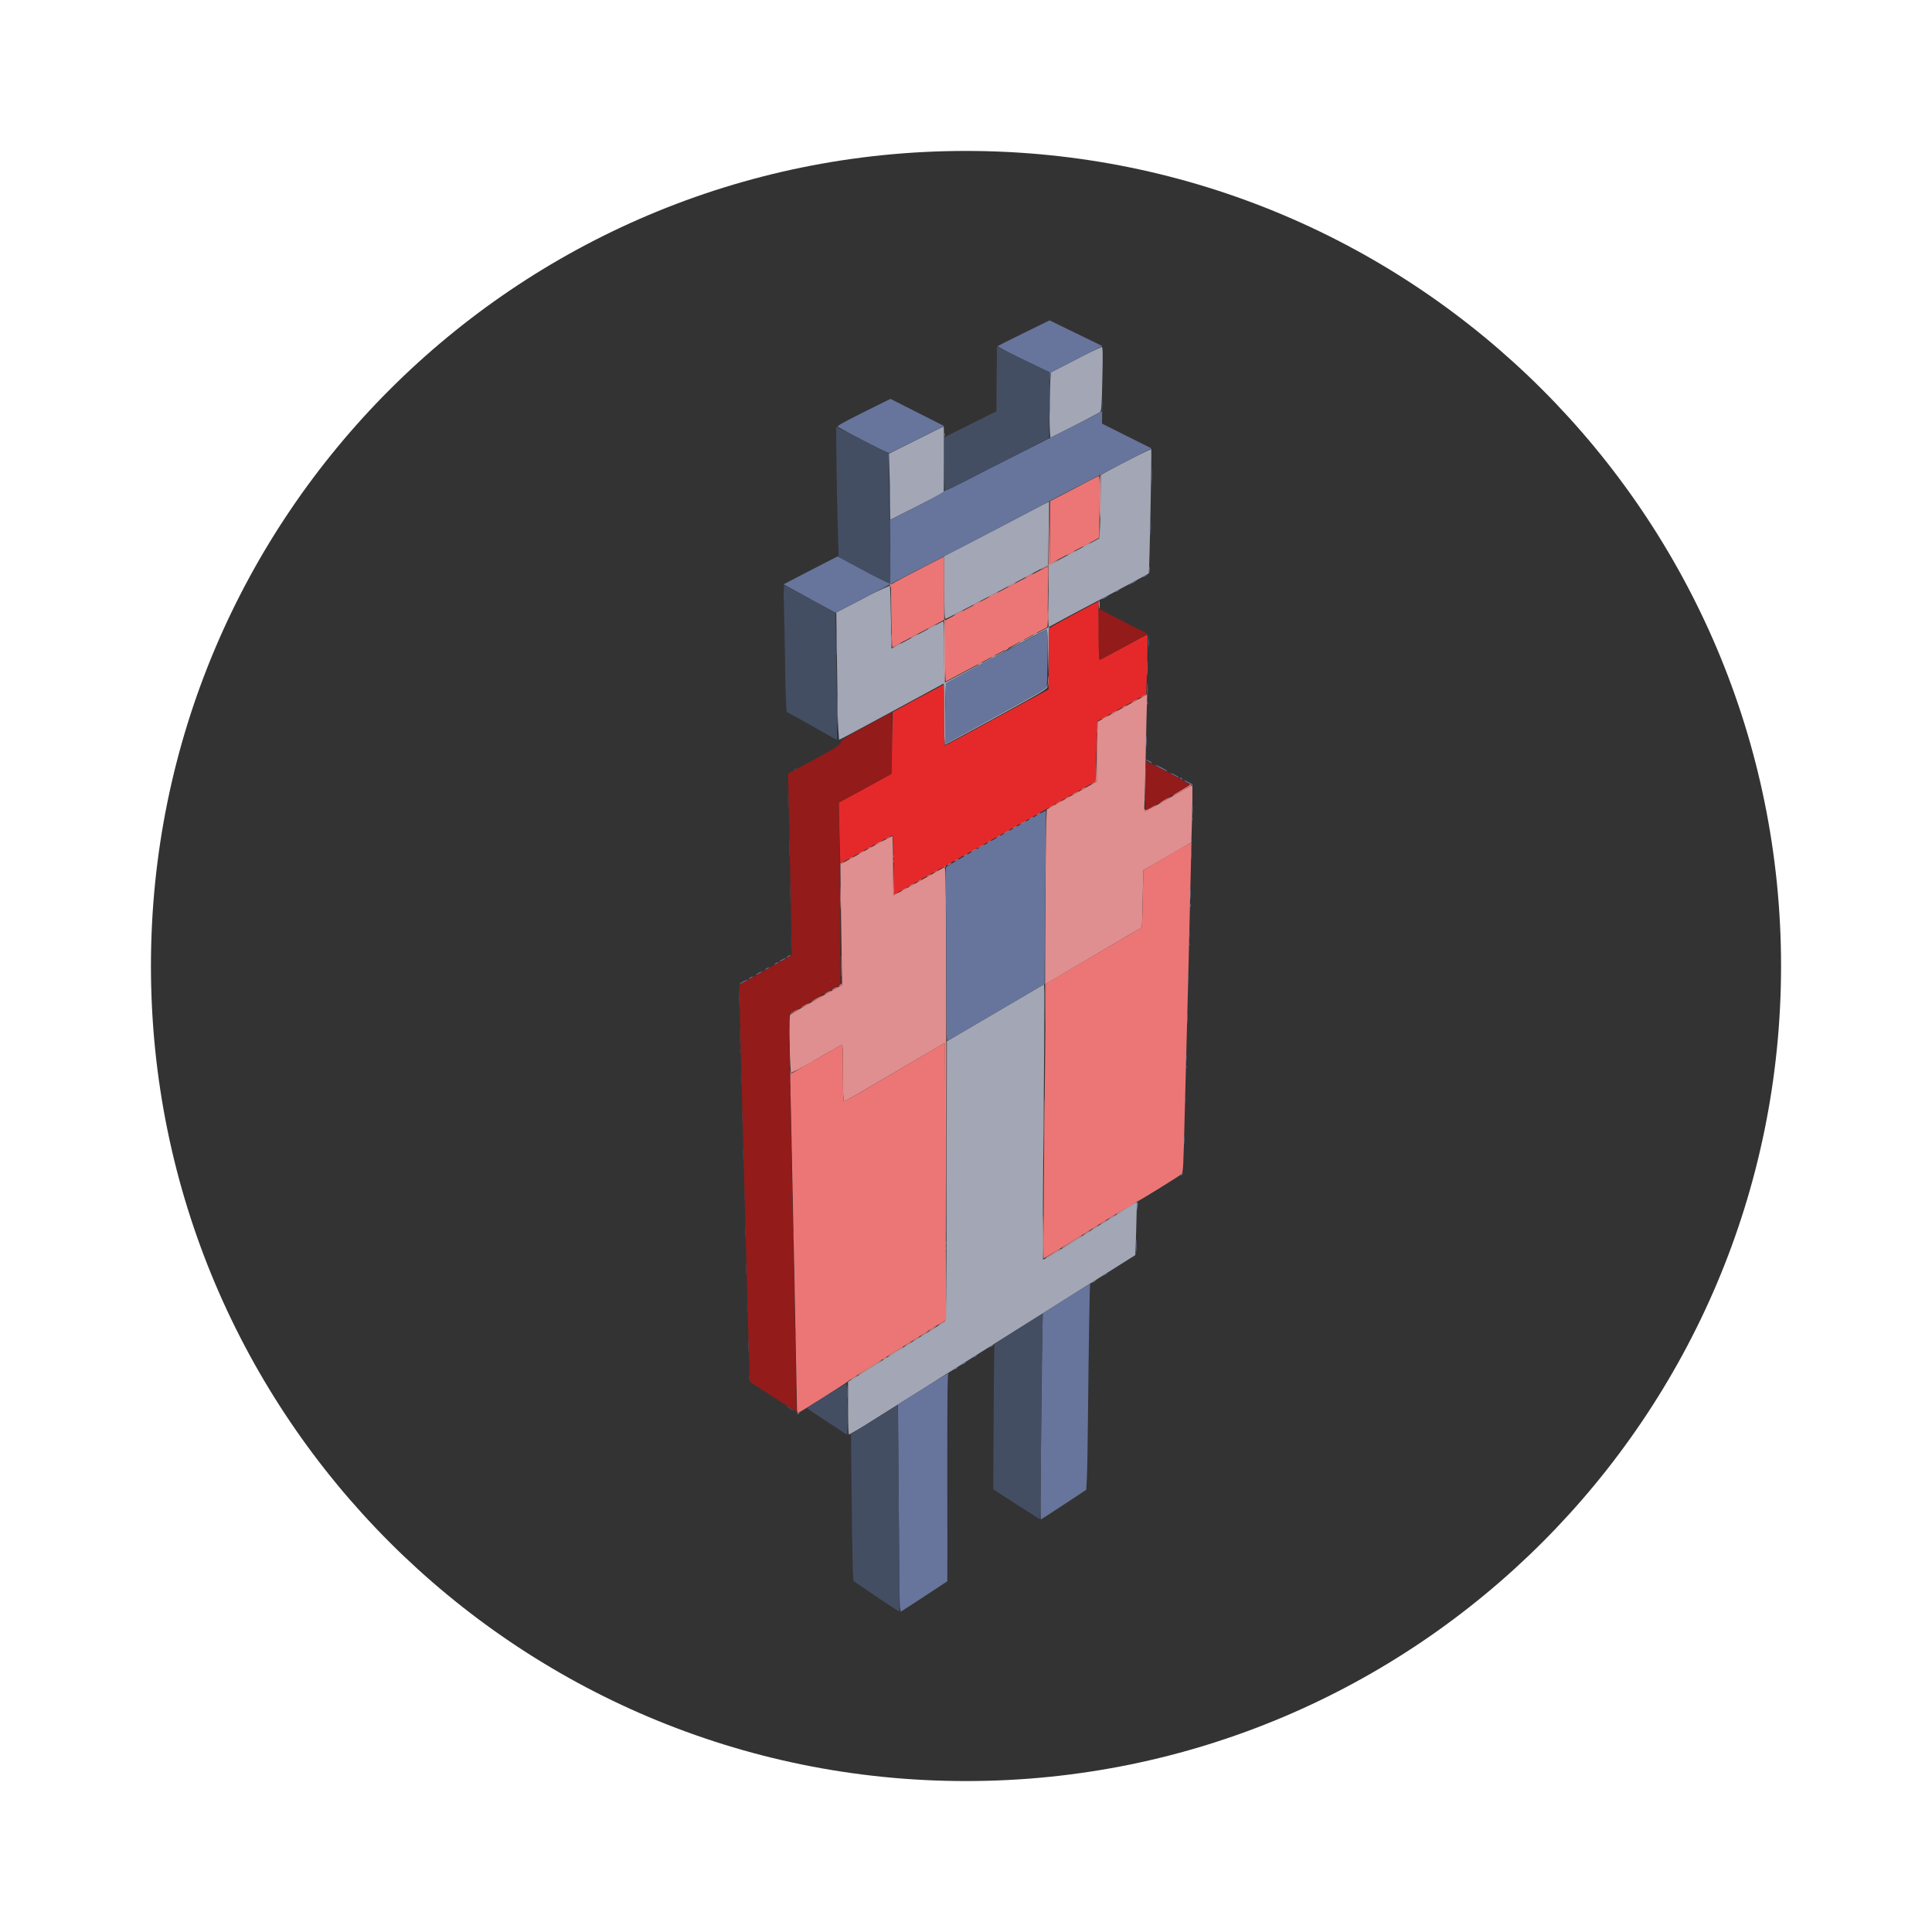
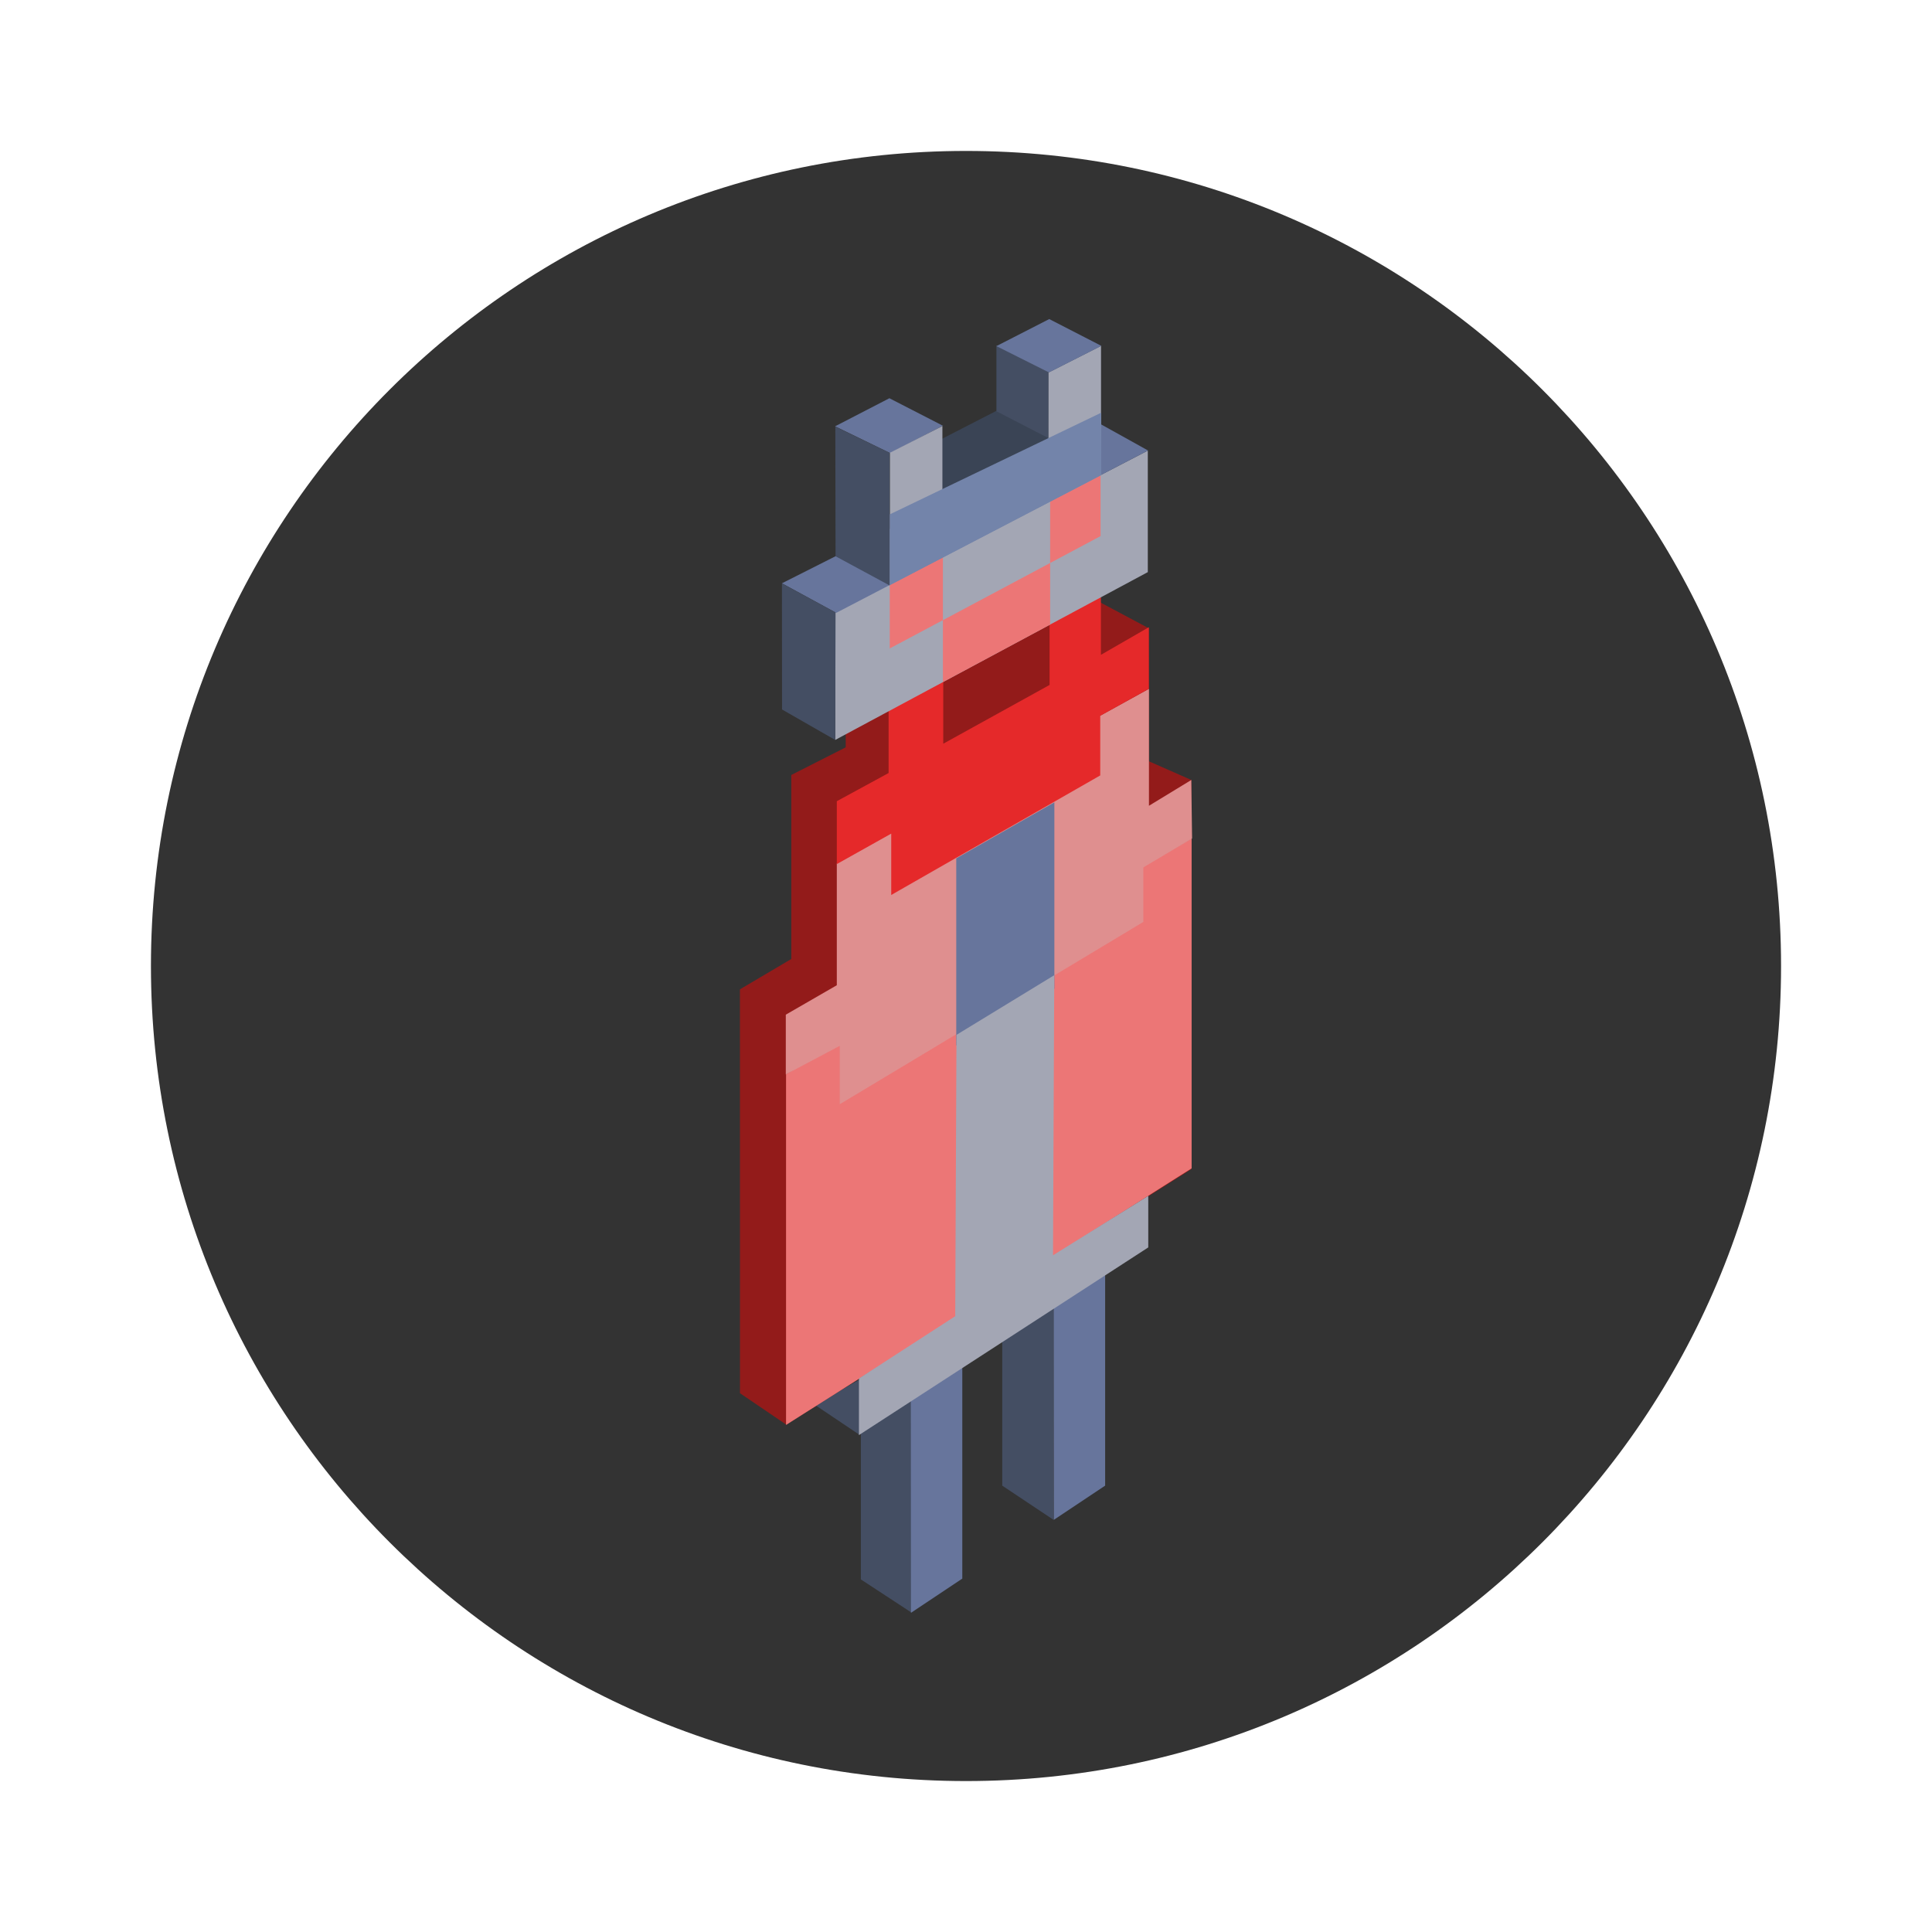
- <svg xmlns="http://www.w3.org/2000/svg" width="64" height="64" viewBox="0 0 16.934 16.934">
-   <circle cx="8.467" cy="8.467" r="7.144" fill="#333" style="paint-order:markers stroke fill" />
-   <g stroke-width=".009">
-     <path d="M7.465 12.086a.232.232 0 0 1 .035-.024l.018-.009-.018.015a.232.232 0 0 1-.035.023l-.018.01zm.058-.035c0-.002.037-.028.083-.056l.103-.064c.011-.007.02-.011.02-.008a.631.631 0 0 1-.083.056 9.27 9.27 0 0 0-.103.064c-.011.007-.02.011-.02.008zm.215-.135c0-.003.008-.009.018-.014.01-.005.018-.008.018-.005s-.008.009-.018.014c-.01.005-.018.007-.018.005zm.045-.026a.32.32 0 0 1 .056-.04c.076-.047.078-.048.078-.044 0 .003-.02.018-.047.034l-.067.042c-.011.007-.02.01-.02.008zm.157-.1a.232.232 0 0 1 .036-.024l.018-.009-.018.015a.232.232 0 0 1-.036.023l-.018.01zm.072-.045a.232.232 0 0 1 .036-.024l.017-.008-.017.014a.232.232 0 0 1-.036.024l-.018.008zm.071-.045a.232.232 0 0 1 .036-.024l.018-.008-.018.014a.232.232 0 0 1-.036.024l-.018.009zm.072-.045a.232.232 0 0 1 .036-.023l.018-.01-.018.015a.232.232 0 0 1-.036.024l-.018.009zm.072-.045c.02-.016.077-.047.063-.033-.005.004-.025.017-.045.028s-.028.014-.018.005zm.912-.8c.002-.23.005-.204.01.08 0 .083-.001.15-.005.15s-.006-.103-.005-.23zm.025.219c0-.003.021-.018.047-.033l.067-.043c.012-.007.02-.01.02-.008a.32.32 0 0 1-.055.04c-.076.047-.079.049-.079.044zm-.878-.092c0-.01.002-.013.005-.005.003.006.003.014 0 .017-.003.003-.005-.003-.005-.012zm1.022.003c0-.003.03-.024.07-.048l.089-.056c.01-.007.02-.01.02-.008a.486.486 0 0 1-.07.048 13.82 13.82 0 0 0-.09.055c-.01.008-.02.011-.02.009zm-1.022-.048c0-.01.002-.012.005-.005.003.006.003.014 0 .017-.003.003-.005-.002-.005-.012zm-.003-.89-.002-.86-.283.165-.44.258c-.086.051-.16.09-.163.089a2.432 2.432 0 0 1-.007-.251c0-.23 0-.247-.015-.242a7.27 7.27 0 0 0-.225.128 1.869 1.869 0 0 1-.216.115 2.89 2.89 0 0 1-.01-.254c-.004-.183-.003-.25.005-.257.006-.005.11-.066.232-.135l.222-.125-.005-.319-.008-.528-.002-.21.224-.124a5.17 5.17 0 0 1 .23-.124c.005 0 .008.117.008.26s.002.26.004.26.101-.054.219-.12l.227-.127c.013-.005.014.169.016 1.628 0 .898-.001 1.632-.004 1.632s-.006-.387-.007-.86zm1.226.81a.232.232 0 0 1 .036-.023l.018-.01-.018.015a.232.232 0 0 1-.036.024l-.018.009zm.072-.045a.232.232 0 0 1 .036-.023l.018-.01-.018.016a.232.232 0 0 1-.036.023l-.018.009zm.072-.045a.232.232 0 0 1 .036-.023l.018-.009-.018.015a.232.232 0 0 1-.036.023l-.018.009zm.072-.045a.232.232 0 0 1 .036-.023l.017-.009-.017.015a.232.232 0 0 1-.036.023l-.018.01zm.058-.033c0-.003.031-.024.07-.048l.09-.056c.01-.007.02-.01.02-.008a.493.493 0 0 1-.07.048l-.09.056c-.011.007-.02.01-.02.008zm-.633-.742c0-.25.001-.351.003-.227s.001.329 0 .453c-.002.125-.003.023-.003-.226zm.011-1.62c.002-.522.006-1.003.009-1.068l.005-.119.19-.107.218-.121.03-.015v-.177c0-.097.002-.216.005-.264l.006-.087.194-.107.215-.118.022-.01-.006.213-.01.465c-.003.138-.007.273-.009.298-.002.028 0 .047.005.047.008 0 .127-.066.414-.23.005-.003.003.22-.006.467v.035l-.422.244-.005.248c-.002.137-.006.25-.009.253l-.764.45-.079.045-.003.305c-.002.167-.002-.123 0-.646zm.024-2.313c0-.04.002-.055.004-.033s.001.053 0 .071c-.002.019-.004.001-.004-.038zm-.909-.256v-.275c0-.004.002-.008.006-.01s.008.123.008.276-.003.278-.007.278-.007-.12-.007-.269zm.296.113c0-.002.008-.009.018-.014.01-.005.018-.008.018-.005 0 .002-.008.009-.018.014-.01.005-.018.007-.018.005zm.117-.063c0-.002.008-.009.018-.014.01-.005.018-.007.018-.005 0 .003-.008.009-.018.014-.01.005-.018.008-.018.005zm.116-.063c0-.002.008-.008.018-.014.01-.005.018-.007.018-.005 0 .003-.008.01-.018.014-.01.006-.018.008-.018.005zm-.992-.09c0-.044.001-.064.003-.043a.583.583 0 0 1 0 .081c-.001.024-.003.007-.003-.038zm.015.063c0-.002.016-.012.036-.022.02-.01.035-.017.035-.014a.126.126 0 0 1-.035.022c-.02.01-.036.017-.036.014zM8.94 5.63c0-.003.008-.01.018-.014.01-.006.018-.008.018-.005 0 .002-.008.008-.018.014-.01.005-.018.007-.018.005zm-.96-.036c0-.003.016-.013.036-.023.02-.01.036-.016.036-.014a.126.126 0 0 1-.036.023c-.02.01-.036.016-.036.014zm1.076-.027c0-.003.009-.009.018-.014.01-.005.018-.008.018-.005 0 .002-.008.009-.018.014-.01.005-.018.007-.018.005zm-.923-.054c0-.003.016-.013.036-.023.02-.01.035-.016.035-.014a.126.126 0 0 1-.035.023c-.02.01-.036.016-.036.014zm1.049-.174.004-.167.003.16a.948.948 0 0 1-.005.168.891.891 0 0 1-.002-.16zm-.825.057c0-.002.02-.015.045-.027a.129.129 0 0 1 .045-.018c0 .002-.02.014-.045.027a.171.171 0 0 1-.045.018zm.17-.09c0-.002.016-.012.036-.022.02-.01.036-.016.036-.014a.126.126 0 0 1-.036.023c-.02.01-.036.016-.036.014zm.135-.071c0-.003.02-.015.045-.027a.147.147 0 0 1 .044-.019c0 .003-.02.015-.044.028a.171.171 0 0 1-.045.018zm-.862-.1c0-.007.003-.015.008-.018.004-.002.006.003.003.013-.005.021-.011.024-.011.005zm1.031.01c0-.003.016-.014.036-.024.02-.01.036-.016.036-.013a.126.126 0 0 1-.036.022c-.02.01-.036.017-.036.014zm.153-.082c0-.002.016-.012.036-.022.02-.01.035-.017.035-.014a.126.126 0 0 1-.035.023c-.02.01-.036.016-.036.013zm.134-.07c0-.004.016-.014.036-.024l.036-.018.004-.552.005.543.038-.019c.021-.01.034-.015.03-.01a.926.926 0 0 1-.149.08zm.233-.127c0-.002.017-.013.036-.023.02-.01.036-.016.036-.013a.126.126 0 0 1-.036.022c-.02.01-.036.017-.036.014zm.135-.072c0-.002.016-.012.036-.022.02-.01.036-.017.036-.014a.126.126 0 0 1-.036.023c-.02.01-.036.016-.036.013zm.15-.44c0-.106 0-.192.005-.192.003 0 .006.086.006.193 0 .106-.002.192-.004.192s-.005-.086-.007-.192z" fill="#df8f8f" />
-     <path d="M7.433 12.343v-.232l.418-.26c.23-.142.423-.263.43-.268.012-.008.014-.163.016-1.232l.002-1.224.852-.5.003.084c.001.045-.002.587-.007 1.203a74.611 74.611 0 0 0-.006 1.125c.006.005.033-.011.431-.26l.358-.223.035-.021-.006.232a7.272 7.272 0 0 1-.008.234 674.821 674.821 0 0 1-1.415.89 160.879 160.879 0 0 1-.881.555 3.56 3.56 0 0 1-.213.128c-.006 0-.009-.088-.009-.231zm.841-6.083-.002-.269-.238.129-.455.246c-.12.065-.22.118-.225.118a4.9 4.9 0 0 1-.014-.41l-.008-.558-.002-.148.232-.12a2.29 2.29 0 0 1 .237-.114c.004.004.008.129.01.278l.005.272.22-.116c.12-.065.225-.12.231-.122.009-.003.011.054.011.266 0 .149.003.27.006.27s.117-.06.253-.133c.286-.154.296-.16.284-.147-.005.005-.124.07-.265.145l-.262.143a2.708 2.708 0 0 0-.005.268l.003.26.439-.24c.357-.194.44-.243.445-.26l.006-.023.001.023c.001.02-.035.042-.446.267-.246.134-.45.244-.453.244a3.22 3.22 0 0 1-.008-.269zm.91-.55c-.002-.172-.004-.196-.016-.191a5.754 5.754 0 0 0-.172.09c-.087.048-.16.085-.161.083a2.262 2.262 0 0 1 .176-.1l.18-.095v-.541l.444-.237.006-.097c.003-.054.006-.179.006-.278l.001-.181.065-.036c.148-.08.373-.194.378-.19.005.006-.016 1.084-.022 1.089-.006.005-.322.176-.465.25-.072.037-.193.102-.27.143l-.138.075-.01.412zm-.908-.56v-.276l.065-.033a135.694 135.694 0 0 0 .805-.42l.05-.024-.01.556-.443.236c-.245.13-.45.236-.456.236-.008 0-.01-.06-.01-.275zm-.475-.763c0-.093-.003-.223-.006-.29l-.005-.12.237-.118c.131-.066.24-.12.244-.12.003 0 .004.13.003.29l-.002.288-.233.12-.236.119c-.001 0-.002-.076-.002-.169zm1.4-.797c0-.137.004-.267.007-.288l.005-.039.216-.111a3.22 3.22 0 0 1 .227-.111c.01 0 .012.044.006.28-.005.246-.008.281-.021.292a12.92 12.92 0 0 1-.435.224 2.113 2.113 0 0 1-.005-.247z" fill="#a3a6b4" />
-     <path d="M6.985 12.315c0-.063-.046-2.306-.057-2.786a1.1 1.1 0 0 1 0-.146c.002.014.006.025.009.025s.098-.054.212-.12c.115-.067.216-.124.224-.127.014-.006.015.012.015.241 0 .136.003.249.007.251.004.002.077-.037.164-.088.36-.212.722-.424.723-.423l.006 1.213.005 1.212L8 11.75c-.528.328-.562.35-.571.36-.01.012-.409.264-.432.273-.01.004-.012-.01-.012-.068zm2.164-1.918.012-1.205.005-.57.078-.045c.342-.2.76-.445.763-.449.003-.002.007-.116.01-.252l.004-.248.21-.123a6.5 6.5 0 0 1 .212-.12 572.85 572.85 0 0 1-.06 2.42c-.01.409-.013.475-.026.485-.025.022-.38.241-.395.244a11.82 11.82 0 0 0-.412.25 18.69 18.69 0 0 1-.402.247c-.002 0-.002-.285.001-.634zM6.916 9.063c0-.07.002-.096.003-.06s.002.092 0 .125c-.001.033-.003.004-.003-.065zm.001-.173a.39.39 0 0 1 .09-.05.39.39 0 0 1-.09.05zm.103-.06c0-.003.017-.013.036-.023.02-.01.036-.016.036-.014a.126.126 0 0 1-.036.023c-.02.01-.036.016-.036.014zm.086-.048a.472.472 0 0 1 .107-.058.505.505 0 0 1-.107.058zm.12-.069c0-.002.013-.01.028-.018.014-.008.027-.012.027-.01 0 .003-.013.011-.027.019-.015.008-.027.012-.027.01zm.063-.036c0-.002.013-.01.027-.018.015-.008.027-.012.027-.01 0 .003-.012.011-.027.019-.014.008-.027.012-.027.01zm.063-.035c0-.002.006-.008.014-.014.007-.007.013-.008.013-.002 0 .005-.006.011-.013.014-.008.003-.014.004-.014.002zm.022-.176c0-.081.001-.114.003-.074a2.2 2.2 0 0 1 0 .148c-.002.04-.003.008-.003-.074zm-.009-.596c0-.089.001-.124.003-.078s.002.118 0 .161c-.002.043-.003.006-.003-.083zm.465-.164.002-.141.002.137.003.137.02-.01c.02-.01.02-.009.003.004-.01.008-.021.014-.025.014s-.006-.063-.005-.14zm.07.101c0-.002.011-.01.026-.018.015-.008.027-.012.027-.01 0 .003-.012.011-.027.02-.015.007-.027.011-.027.008zm.062-.035c0-.003.012-.011.027-.019.015-.007.027-.012.027-.01 0 .003-.012.012-.027.02-.015.007-.027.011-.027.009zm.08-.045c0-.003.009-.009.019-.014.01-.005.018-.008.018-.005 0 .002-.008.009-.018.014-.01.005-.018.007-.018.005zm.082-.045c0-.002.008-.009.018-.014.01-.005.017-.008.017-.005 0 .002-.008.009-.017.014-.01.005-.018.008-.018.005zm.062-.036c0-.002.008-.009.018-.014.01-.005.018-.007.018-.005s-.008.009-.018.014c-.01.005-.018.008-.018.005zm.088-.05c.006-.007.013-.01.016-.007.003.003-.002.008-.011.011-.013.005-.014.004-.005-.005zm.029-.013c0-.002.008-.008.018-.014.01-.005.018-.007.018-.005 0 .003-.008.009-.018.014-.01.006-.018.008-.018.005zm-.942-.009c0-.002.008-.008.018-.014.01-.005.018-.007.018-.005 0 .003-.008.01-.018.014-.01.006-.018.008-.018.005zm.467-.028c0-.01.003-.012.006-.005.002.006.002.014-.001.017-.003.003-.005-.002-.005-.012zm.538.002c0-.003.008-.01.018-.015.01-.005.018-.007.018-.005 0 .003-.008.01-.018.014-.01.006-.018.008-.018.006zm-.924-.018c0-.003.008-.01.018-.014.01-.006.018-.008.018-.006 0 .003-.008.01-.018.015-.01.005-.018.007-.018.005zm.387-.023c0-.013.002-.018.005-.012a.035.035 0 0 1 0 .023c-.003.006-.005 0-.005-.011zm.617-.004c0-.003.009-.01.018-.014.01-.006.018-.008.018-.005 0 .002-.008.008-.018.014-.01.005-.018.007-.018.005zm-.923-.018c0-.003.012-.011.027-.019.014-.007.026-.012.026-.01 0 .003-.012.012-.026.02-.015.007-.027.011-.027.009zm.986-.018c0-.003.012-.011.027-.019.015-.007.027-.012.027-.01 0 .003-.012.012-.027.02-.015.007-.027.011-.027.009zm-.906-.027c0-.003.008-.009.018-.014.01-.005.018-.008.018-.005 0 .002-.008.009-.018.014-.01.005-.018.007-.018.005zm.969-.01c0-.002.012-.01.027-.018.015-.007.027-.011.027-.009s-.012.01-.027.018c-.015.008-.027.012-.027.01zm-.906-.026c0-.003.016-.013.036-.023.02-.01.036-.016.036-.014a.126.126 0 0 1-.036.023c-.02.01-.036.016-.036.014zm.987-.018c0-.002.008-.009.018-.014.01-.005.018-.008.018-.005 0 .002-.008.009-.018.014-.01.005-.018.008-.018.005zm-.888-.036c0-.002.008-.009.018-.014.01-.005.018-.007.018-.005 0 .003-.008.009-.018.014-.01.005-.018.008-.018.005zm.968-.009c0-.002.009-.009.018-.014.01-.005.018-.007.018-.005 0 .003-.008.009-.018.014-.01.005-.018.008-.018.005zm.063-.036c0-.002.012-.01.027-.018.015-.008.027-.012.027-.01 0 .003-.012.011-.027.019-.015.007-.027.012-.027.01zm.081-.044c0-.003.008-.01.018-.015.01-.005.018-.007.018-.005 0 .003-.008.01-.018.014-.01.006-.018.008-.018.006zm.063-.036c0-.003.012-.011.027-.019.014-.008.027-.012.027-.01 0 .003-.013.011-.027.02-.015.007-.027.011-.027.009zm.08-.045c0-.003.009-.009.018-.014.01-.006.018-.008.018-.005 0 .002-.008.008-.018.014-.01.005-.018.007-.018.005zm.063-.036c0-.003.008-.009.018-.014.01-.005.018-.008.018-.005 0 .002-.008.009-.018.014-.01.005-.018.007-.018.005zm.942-.048c0-.012.002-.013.008-.003.007.01.018.007.058-.016a.19.19 0 0 1 .05-.025.43.43 0 0 1-.106.06c-.006 0-.01-.007-.01-.016zm-.834-.015c0-.002.012-.01.027-.018.015-.008.027-.012.027-.01 0 .003-.012.01-.027.019-.015.007-.027.011-.027.009zm.063-.036c0-.002.012-.01.027-.018.014-.008.026-.012.026-.01 0 .003-.012.011-.026.019-.015.007-.027.012-.027.01zm.901-.002a.46.46 0 0 1 .108-.06.46.46 0 0 1-.108.06zM9.335 7c0-.002.007-.008.017-.014.01-.005.018-.007.018-.005 0 .003-.008.01-.018.014-.01.006-.018.008-.018.005zm.703-.175c0-.091.001-.129.003-.083v.166c-.002.046-.003.008-.003-.083zm.238.15c0-.003.034-.024.076-.048s.077-.046.077-.05c0-.005.004-.006.01-.002.01.006-.002.014-.102.07a.28.28 0 0 1-.06.03zm-.879-.01c0-.003.012-.011.027-.019s.027-.012.027-.01c0 .003-.012.011-.027.019s-.027.012-.027.01zm.08-.045c0-.003.009-.01.019-.014.01-.006.018-.008.018-.005 0 .002-.008.008-.018.014-.01.005-.018.007-.018.005zm.095-.054a.066.066 0 0 1 .024-.014.377.377 0 0 0 .01-.101l.003-.101.003.201-.029.015c-.025.012-.027.012-.011 0zm.042-.482c-.001-.033.001-.062.005-.064.004-.003.006.016.004.042-.004.076-.008.085-.01.022zm.043-.083c0-.003.012-.011.027-.019.015-.007.027-.012.027-.01 0 .003-.012.012-.027.02-.015.007-.027.011-.027.009zm.081-.045c0-.003.012-.01.027-.019.015-.007.027-.011.027-.009 0 .003-.012.01-.027.018-.015.008-.027.012-.027.01zm.099-.054c0-.002.008-.009.018-.014.01-.005.018-.007.018-.005 0 .003-.009.009-.018.014-.01.005-.018.008-.018.005zm.08-.045c0-.002.012-.01.027-.018.015-.008.027-.012.027-.01 0 .003-.012.011-.027.019-.015.007-.027.012-.027.01zm.081-.045c0-.002.012-.01.027-.018.015-.008.027-.012.027-.01 0 .003-.012.011-.027.019s-.027.012-.027.01zm-1.713-.407v-.268l.45-.238c.248-.131.452-.237.454-.236.001.002 0 .123-.004.268l-.006.266-.442.238-.447.238a4.45 4.45 0 0 1-.005-.268zm1.77.147c0-.06.002-.082.004-.051v.107c-.002.028-.004.003-.004-.056zm-2.238-.255a12.261 12.261 0 0 1-.006-.276l-.002-.198.039-.022c.02-.012.126-.068.233-.123l.195-.1v.555l-.456.241zM9.629 5.3c-.002-.02 0-.036.003-.036.004 0 .007.017.007.036s-.001.036-.003.036-.005-.016-.007-.036zm-.427-.632.002-.275.207-.108c.113-.06.211-.11.217-.112.01-.004.011.05.01.267l-.003.273-.08.043a58.98 58.98 0 0 1-.218.115l-.137.072z" fill="#ec7676" />
-     <path d="M7.887 14.07c-.003-.031-.007-.44-.01-.909l-.006-.852.227-.142c.125-.078.222-.136.215-.128-.009.01-.01.2-.01.916.002.496.001.903 0 .905-.009.007-.404.266-.408.266a.24.24 0 0 1-.008-.056zm1.236-1.279c.006-.62.015-1.28.017-1.28a210.774 210.774 0 0 1 .367-.232c.028-.018.05-.028.048-.021-.004.012-.012.476-.019 1.163-.002.25-.007.495-.01.545l-.005.092-.197.13c-.108.072-.199.13-.201.13-.003 0-.003-.237 0-.527zm-2.138-.4c0-.002.006-.006.014-.009.008-.003.011-.001.008.004-.005.008-.022.012-.022.005zm.442-.19c0-.049.002-.068.004-.042s.002.067 0 .09c-.002.023-.004.002-.004-.047zm.93-.196c0-.002.008-.009.018-.014.01-.005.018-.008.018-.005s-.008.009-.018.014c-.01.005-.018.008-.018.005zm.072-.045c0-.002.008-.009.018-.014.01-.005.018-.007.018-.005s-.008.009-.018.014c-.01.005-.018.008-.018.005zm.098-.063c0-.002.008-.008.018-.014.01-.005.018-.007.018-.005s-.008.01-.018.014c-.01.006-.018.008-.018.005zm.144-.09c0-.002.008-.008.018-.013.01-.006.018-.008.018-.005s-.008.008-.018.014c-.01.005-.018.007-.018.005zm.897-.564c0-.003.008-.01.018-.014.01-.006.018-.008.018-.005s-.008.008-.018.014c-.01.005-.018.007-.018.005zm.098-.063c0-.003.008-.009.018-.014.01-.005.018-.008.018-.005s-.008.009-.018.014c-.01.005-.018.007-.018.005zm.29-.26c0-.05.002-.07.004-.043s.002.066 0 .09c-.002.023-.003.002-.003-.048zm.007-.343c0-.021.003-.04.006-.042.004-.003.006.01.004.028-.005.05-.01.056-.01.014zm.385-.276c0-.001.007-.008.016-.015.014-.011.014-.011.003.003-.012.015-.019.02-.019.012zm.03-.31c0-.037.002-.052.003-.034s.002.05 0 .068c-.001.018-.003.003-.003-.034zm.009-.359c0-.037.002-.052.003-.033s.002.048 0 .067-.003.003-.003-.034zm.007-.283c0-.01.002-.013.005-.005.003.006.002.014 0 .017-.004.003-.006-.003-.005-.012zm.002-.08c0-.03.001-.04.003-.025s.002.04 0 .054c-.002.014-.003 0-.003-.029zm-2.102-.773c0-.35-.003-.692-.005-.76-.002-.07 0-.13.003-.136.007-.011.872-.5.876-.495a927.57 927.57 0 0 0-.012 1.42v.1l-.42.246-.43.253c-.01.006-.012-.103-.012-.628zm2.111.428c0-.042.001-.06.003-.038.002.02.002.055 0 .076s-.003.004-.003-.038zm.009-.36c0-.041.001-.058.003-.037.002.02.002.055 0 .076s-.003.004-.003-.038zm-3.932.06c0-.003.017-.013.036-.023.02-.01.036-.016.036-.014a.126.126 0 0 1-.036.023c-.02.01-.036.016-.036.014zm.081-.045c0-.002.008-.009.018-.014.01-.005.018-.008.018-.005 0 .002-.008.009-.018.014-.01.005-.018.007-.018.005zm.063-.036c0-.003.012-.01.027-.018.015-.008.027-.012.027-.01 0 .003-.012.01-.027.019-.015.007-.027.011-.027.009zm.08-.045c0-.002.009-.009.019-.014.01-.005.018-.007.018-.005 0 .003-.009.009-.018.014-.01.005-.018.008-.018.005zm.081-.045c0-.002.008-.008.018-.014.01-.005.018-.007.018-.005 0 .003-.008.009-.018.014-.01.006-.018.008-.018.005zm.045-.027c0-.002.012-.01.027-.018.015-.008.027-.012.027-.01 0 .003-.012.011-.027.019s-.027.012-.027.01zm.063-.035c0-.003.008-.01.018-.014.01-.006.018-.008.018-.006 0 .003-.008.01-.018.015-.01.005-.018.007-.018.005zm3.526-.113c0-.012.002-.017.005-.011a.034.034 0 0 1 0 .022c-.003.006-.005.001-.005-.011zm.002-.09c0-.032.001-.045.003-.029a.284.284 0 0 1 0 .058c-.002.016-.003.003-.003-.029zm.007-.25c0-.013.002-.018.005-.012a.034.034 0 0 1 0 .022c-.003.006-.005.001-.005-.01zm.002-.1c0-.037.001-.052.003-.033s.002.049 0 .067-.003.003-.003-.034zm.009-.354c0-.04.001-.054.003-.033s.002.053 0 .072c-.002.018-.003 0-.003-.039zm.006-.306c0-.01.003-.012.006-.005.002.007.002.014-.001.017-.003.003-.005-.002-.005-.012zm.003-.084c0-.037.001-.052.003-.034s.002.05 0 .068-.003.003-.003-.034zm-.042-.234a.116.116 0 0 1-.033-.022c0-.004.07.03.08.037.01.01-.017 0-.047-.015zm-.06-.035c-.008-.005-.01-.009-.003-.009a.02.02 0 0 1 .016.009c.007.011.004.011-.013 0zm-.056-.028a.116.116 0 0 1-.034-.022c0-.002.016.004.036.014.02.01.036.02.036.023 0 .006 0 .006-.038-.015zm-.117-.062a.247.247 0 0 1-.051-.031c0-.003.024.007.054.022s.053.03.053.032c0 .006.002.006-.056-.023zm-.107-.059c-.034-.018-.032-.025.002-.008a.092.092 0 0 1 .027.018c0 .006-.001.006-.03-.01zm-.022-.178c0-.045.002-.064.004-.043s.002.057 0 .08c-.002.024-.004.007-.004-.037zm-1.759-.243.003-.265.228-.124a384.739 384.739 0 0 1 .658-.35c.008 0 .006.473-.002.501-.006.022-.014.026-.815.464l-.074.04zm-.949-.004c0-.096.001-.136.003-.087.002.048.002.126 0 .174-.002.048-.003.01-.003-.087zm2.715-.09c0-.012.002-.017.005-.01a.034.034 0 0 1 0 .021c-.003.007-.005.002-.005-.01zm.002-.116c0-.052.002-.073.004-.047a.822.822 0 0 1 0 .094c-.002.026-.004.004-.004-.047zM7.33 5.64c0-.091.001-.129.003-.083s.002.12 0 .166c-.002.046-.003.008-.003-.083zm2.735-.013c0-.04.002-.055.003-.034s.002.054 0 .072c-.002.018-.003.001-.003-.038zm-2.97-.381-.227-.124.12-.063.236-.122.118-.06.227.121c.125.067.23.119.232.116.003-.002.004-.129.002-.28L7.8 4.559l.232-.119a2.71 2.71 0 0 0 .243-.133c.006-.008.011-.012.011-.008s.068-.028.15-.07c.083-.044.375-.192.648-.33s.515-.26.536-.273l.038-.021.003-.132a.85.85 0 0 1 0 .054l-.002.186.434.217-.148.076a103.897 103.897 0 0 1-.645.333 83.02 83.02 0 0 1-1.332.695c-.205.109-.644.338-.645.337l-.228-.124zm2.563.004c0-.002.012-.01.027-.018.015-.008.027-.012.027-.01 0 .003-.012.011-.027.019s-.027.012-.027.01zm.117-.062c0-.003.008-.009.018-.014.01-.006.018-.008.018-.005 0 .002-.008.008-.018.014-.01.005-.018.007-.018.005zm.117-.063c0-.003.016-.013.035-.023.02-.01.036-.016.036-.014a.126.126 0 0 1-.036.023c-.02.01-.035.016-.035.014zm.126-.071a.223.223 0 0 1 .026-.014c.021-.01.021-.01.005.003-.014.012-.043.022-.031.01zm.055-.064c0-.025.002-.034.004-.02a.159.159 0 0 1 0 .045c-.002.01-.004 0-.003-.025zm.01-.372c0-.067.002-.094.003-.06a1.2 1.2 0 0 1 0 .12c-.001.033-.003.006-.003-.06zM7.796 4.34c0-.116.001-.164.003-.106s.001.153 0 .211-.003.01-.003-.105zm2.295-.17c0-.072.002-.102.003-.066a1.41 1.41 0 0 1 0 .13c-.001.036-.003.007-.003-.065zm-2.526-.31a4.247 4.247 0 0 1-.223-.12c-.007-.006.057-.042.227-.127l.236-.117.47.238-.235.118c-.13.066-.24.119-.248.119-.008 0-.11-.05-.227-.11zm.713-.05c0-.012.002-.017.004-.01a.035.035 0 0 1 0 .022c-.002.006-.004 0-.004-.012zm.923-.514L9.2 3.263l-.229-.11a3.816 3.816 0 0 1-.228-.117c0-.003.102-.055.228-.116l.228-.112.463.225-.449.23-.01.069z" fill="#67759c" />
-     <path d="M6.979 12.113c0-.04.001-.055.003-.034a.45.45 0 0 1 0 .072c-.002.018-.003.001-.003-.038zm-.01-.426c0-.037.002-.053.004-.034s.002.049 0 .067c-.002.019-.003.004-.003-.033zm-.008-.426c0-.04.001-.055.003-.034s.002.054 0 .072c-.002.018-.003.001-.003-.038zm-.01-.426c0-.037.002-.053.004-.034s.002.049 0 .067c-.002.019-.003.004-.003-.033zm-.008-.427c0-.039.001-.054.003-.033s.002.053 0 .072c-.002.018-.003 0-.003-.039zm-.01-.421c0-.04.002-.055.004-.033s.002.053 0 .071c-.002.019-.003.001-.003-.038zm-.008-.413c0-.034.001-.047.003-.029s.002.047 0 .063-.003 0-.003-.034zm.354-.979c.006-.002.014-.002.017 0 .003.004-.002.006-.012.006s-.012-.003-.005-.006zm.557-.888c0-.151-.008-.382-.013-.387a4.112 4.112 0 0 0-.23.123c-.124.07-.227.125-.228.124L7.358 7.3l-.006-.265.462-.252.01-.541.222-.121.226-.12c.002 0 .004.12.004.265 0 .147.002.268.003.27.002.001.102-.051.222-.117l.455-.248.235-.128.001-.234.001-.268c0-.028.005-.036.028-.05.046-.028.398-.217.404-.217.003 0 .005.115.005.256 0 .235.002.256.015.251a7.62 7.62 0 0 0 .212-.113c.108-.06.198-.107.2-.105.003.003.001.12-.003.262l-.007.258-.43.238-.005.187c-.003.103-.007.222-.007.264l-.002.076-.208.117a1513.167 1513.167 0 0 0-1.114.627 34.472 34.472 0 0 0-.424.237l-.02.01zm2.2-.702c0-.013.001-.018.004-.011a.034.034 0 0 1 0 .022c-.003.006-.005.001-.005-.011z" fill="#e5292a" />
-     <path d="m7.678 13.992-.198-.135-.005-.1a30.379 30.379 0 0 1-.01-.645l-.006-.542.41-.255.005.54c.01.873.012 1.27.007 1.27a5.31 5.31 0 0 1-.203-.133zm1.232-.806-.204-.132.003-.534c.001-.293.003-.58.005-.637l.003-.103.18-.114.212-.134.031-.02-.006.255c-.003.14-.007.447-.008.682s-.004.525-.007.647l-.004.221zm-1.514-.628a6.702 6.702 0 0 0-.171-.113c-.083-.054-.15-.1-.15-.103 0-.007.341-.218.345-.214a4.939 4.939 0 0 1 .007.446.082.082 0 0 1-.03-.016zm-.472-.21c-.03-.019-.04-.032-.013-.017.02.011.052.036.047.036a.176.176 0 0 1-.034-.018zm-.358-.276c0-.022.001-.031.003-.02s.003.029 0 .04-.003.002-.003-.02zm-.009-.278c0-.052.002-.073.004-.047.002.026.002.068 0 .094s-.004.005-.004-.047zm-.009-.337c0-.044.002-.063.004-.042s.002.057 0 .08c-.002.024-.004.007-.004-.038zm-.009-.336c0-.047.002-.066.004-.042s.002.061 0 .085-.004.004-.004-.043zm-.009-.323c0-.047.002-.066.004-.042s.002.061 0 .085-.004.004-.004-.043zm-.008-.34c0-.052.001-.074.003-.048.002.026.002.069 0 .095s-.003.004-.003-.048zm-.01-.337c0-.05.002-.068.004-.042s.002.066 0 .09c-.002.023-.003.001-.003-.048zm-.008-.327c0-.047.001-.066.003-.043s.002.062 0 .085-.003.005-.003-.042zm-.01-.337c0-.049.002-.068.004-.042s.002.067 0 .09c-.002.023-.003.002-.003-.048zm-.01-.242c0-.01.002-.013.004-.006.003.007.003.014 0 .017-.003.003-.005-.002-.005-.011zm.002-.125c0-.06.001-.083.003-.052s.002.08 0 .108c-.002.028-.003.003-.003-.056zm-.01-.337c0-.061.002-.087.004-.056s.002.082 0 .112c-.002.031-.003.006-.003-.056zm.458-.497c0-.07.002-.097.003-.06s.002.092 0 .125c-.001.033-.003.004-.003-.065zm-.009-.422c0-.084.002-.12.003-.079.002.04.002.11 0 .153-.001.043-.002.01-.002-.074zm-.009-.404c0-.069.002-.096.004-.06s.001.093 0 .126c-.002.033-.004.004-.004-.066zm-.009-.417c0-.066.002-.093.004-.06s.001.088 0 .121c-.002.033-.004.006-.004-.06zm.057-.27c.006-.006.014-.009.016-.006.003.003-.002.008-.01.011-.013.005-.015.004-.006-.005zm.339-.275a15.738 15.738 0 0 0-.217-.123l-.19-.105-.005-.046a12.075 12.075 0 0 1-.01-.396 36.943 36.943 0 0 0-.01-.509.804.804 0 0 1 .003-.159c.004 0 .106.054.227.12l.22.118.006.3c.01.456.012.816.007.816a.175.175 0 0 1-.031-.016zm.274-1.464a6.007 6.007 0 0 1-.226-.123 38.59 38.59 0 0 1-.022-1.139c.001-.001.218.109.402.204l.06.031.001.234c0 .128.004.382.008.565s.005.334.002.338a1.926 1.926 0 0 1-.225-.11zm.705-.705a2.778 2.778 0 0 1-.006-.235v-.23l.458-.229.001-.24a21.494 21.494 0 0 0 .003-.325c.001 0 .106.05.232.112l.23.112-.005.575-.22.113-.453.232a2.552 2.552 0 0 1-.24.115z" fill="#444e63" />
-     <path d="m6.778 12.246-.205-.134c-.003-.003-.022-.67-.063-2.242-.032-1.196-.033-1.234-.023-1.242a63.656 63.656 0 0 0 .406-.23l.048-.026-.005-.242a21622.507 21622.507 0 0 1-.025-1.186l-.003-.164.23-.124c.201-.11.228-.127.232-.15.004-.02.03-.038.225-.143l.22-.12.002.267c.002.216 0 .268-.01.275a9.887 9.887 0 0 1-.234.13l-.222.12.005.225c.003.123.007.482.008.797l.002.572-.045.025-.224.13-.18.103.003.263c.001.144.016.928.033 1.742.018.813.03 1.48.029 1.482a3.918 3.918 0 0 1-.204-.129zm.518-3.65c-.003-.003-.01-.004-.017-.001-.007.003-.005.005.005.005s.015-.001.012-.004zm2.745-1.701.005-.22a3.1 3.1 0 0 1 .38.2c.002.007-.346.212-.382.226a2.059 2.059 0 0 1-.003-.206zm-.41-1.335v-.225l.212.11.215.11c.003.002-.416.23-.422.23-.003 0-.006-.101-.006-.225z" fill="#931b1a" />
+ <svg xmlns="http://www.w3.org/2000/svg" width="64" height="64" version="1.1" viewBox="0 0 16.934 16.934">
+   <circle cx="8.467" cy="8.467" r="7.144" fill="#333" />
+   <g transform="translate(-4.9374 .63659)">
+     <path d="m12.08 11.677 0.39 0.262 0.013-0.011v1.279l0.441 0.289v-2.297z" fill="#444e63" />
+     <path d="m12.35 5.794v0.12l-0.477 0.242v1.613l-0.45 0.266 3.98e-4 3.54 0.405 0.275 3.551-2.239v-3.411l-0.372-0.164-0.001-1.166-0.473-0.252z" fill="#931b1a" />
+     <path d="m14.173 10.825-9.69e-4 1.86-0.45-0.3v-1.853z" fill="#444e63" />
+     <path d="m11.827 8.779v3.074l3.555-2.249v-2.892z" fill="#ec7676" />
+     <path d="m12.272 6.932v1.067l-0.447 0.258v0.524l0.473-0.251v0.512l2.661-1.598v-0.478l0.427-0.253-0.007-0.513-0.371 0.226v-1.025l-0.466 0.257z" fill="#df8f8f" />
+     <path d="m12.726 5.575v0.564l-0.454 0.247v0.551l0.477-0.267v0.538l1.832-1.048v-0.523l0.426-0.236v-0.54l-0.42 0.242v-0.528l-0.45 0.258v0.534l-0.932 0.515v-0.549z" fill="#e5292a" />
+     <path d="m12.258 4.733v1.116l2.74-1.471v-1.065z" fill="#a3a6b4" />
+     <path d="m14.584 3.527-0.442 0.229v0.542l0.442-0.236zm-0.442 0.771-0.94 0.501v0.543l0.94-0.504zm-0.94 0.501v-0.556l-0.466 0.241v0.563z" fill="#ec7676" />
+     <path d="m13.699 2.95-0.829 0.426 0.15 0.37 1.134-0.533z" fill="#3a4455" />
+     <path d="m12.267 4.735-0.476-0.259 2.779-1.403 0.43 0.239z" fill="#67759c" />
+     <path d="m13.671 2.392v0.576l0.457 0.236v-0.579z" fill="#444e63" />
+     <path d="m12.74 3.335 0.462-0.24-0.469-0.241-0.476 0.246z" fill="#67759c" />
+     <path d="m12.737 3.332v1.157l1.851-0.963v-1.131l-0.46 0.233-3.95e-4 0.605-0.93 0.449v-0.584z" fill="#a3a6b4" />
+     <path d="m14.131 2.628 0.46-0.233-0.457-0.235-0.463 0.237z" fill="#67759c" />
+     <path d="m12.736 4.493v-0.621l1.853-0.891 0.001 0.547z" fill="#7384aa" />
+     <path d="m12.735 4.495-0.474-0.256-2e-3 -1.136 0.476 0.23z" fill="#444e63" />
+     <path d="m11.791 4.477 0.47 0.255-0.003 1.117-0.466-0.267z" fill="#444e63" />
+     <path d="m13.319 6.887v1.64l0.86-0.498v-1.633z" fill="#67759c" />
+     <path d="m12.921 11.64 9.69e-4 1.86 0.45-0.3v-1.853z" fill="#67759c" />
+     <path d="m14.173 10.825 9.69e-4 1.86 0.45-0.3v-1.853z" fill="#67759c" />
+     <path d="m12.466 11.446v0.496l2.536-1.645v-0.452l-0.835 0.521 0.011-2.455-0.857 0.523-0.011 2.466z" fill="#a3a6b4" />
  </g>
</svg>
